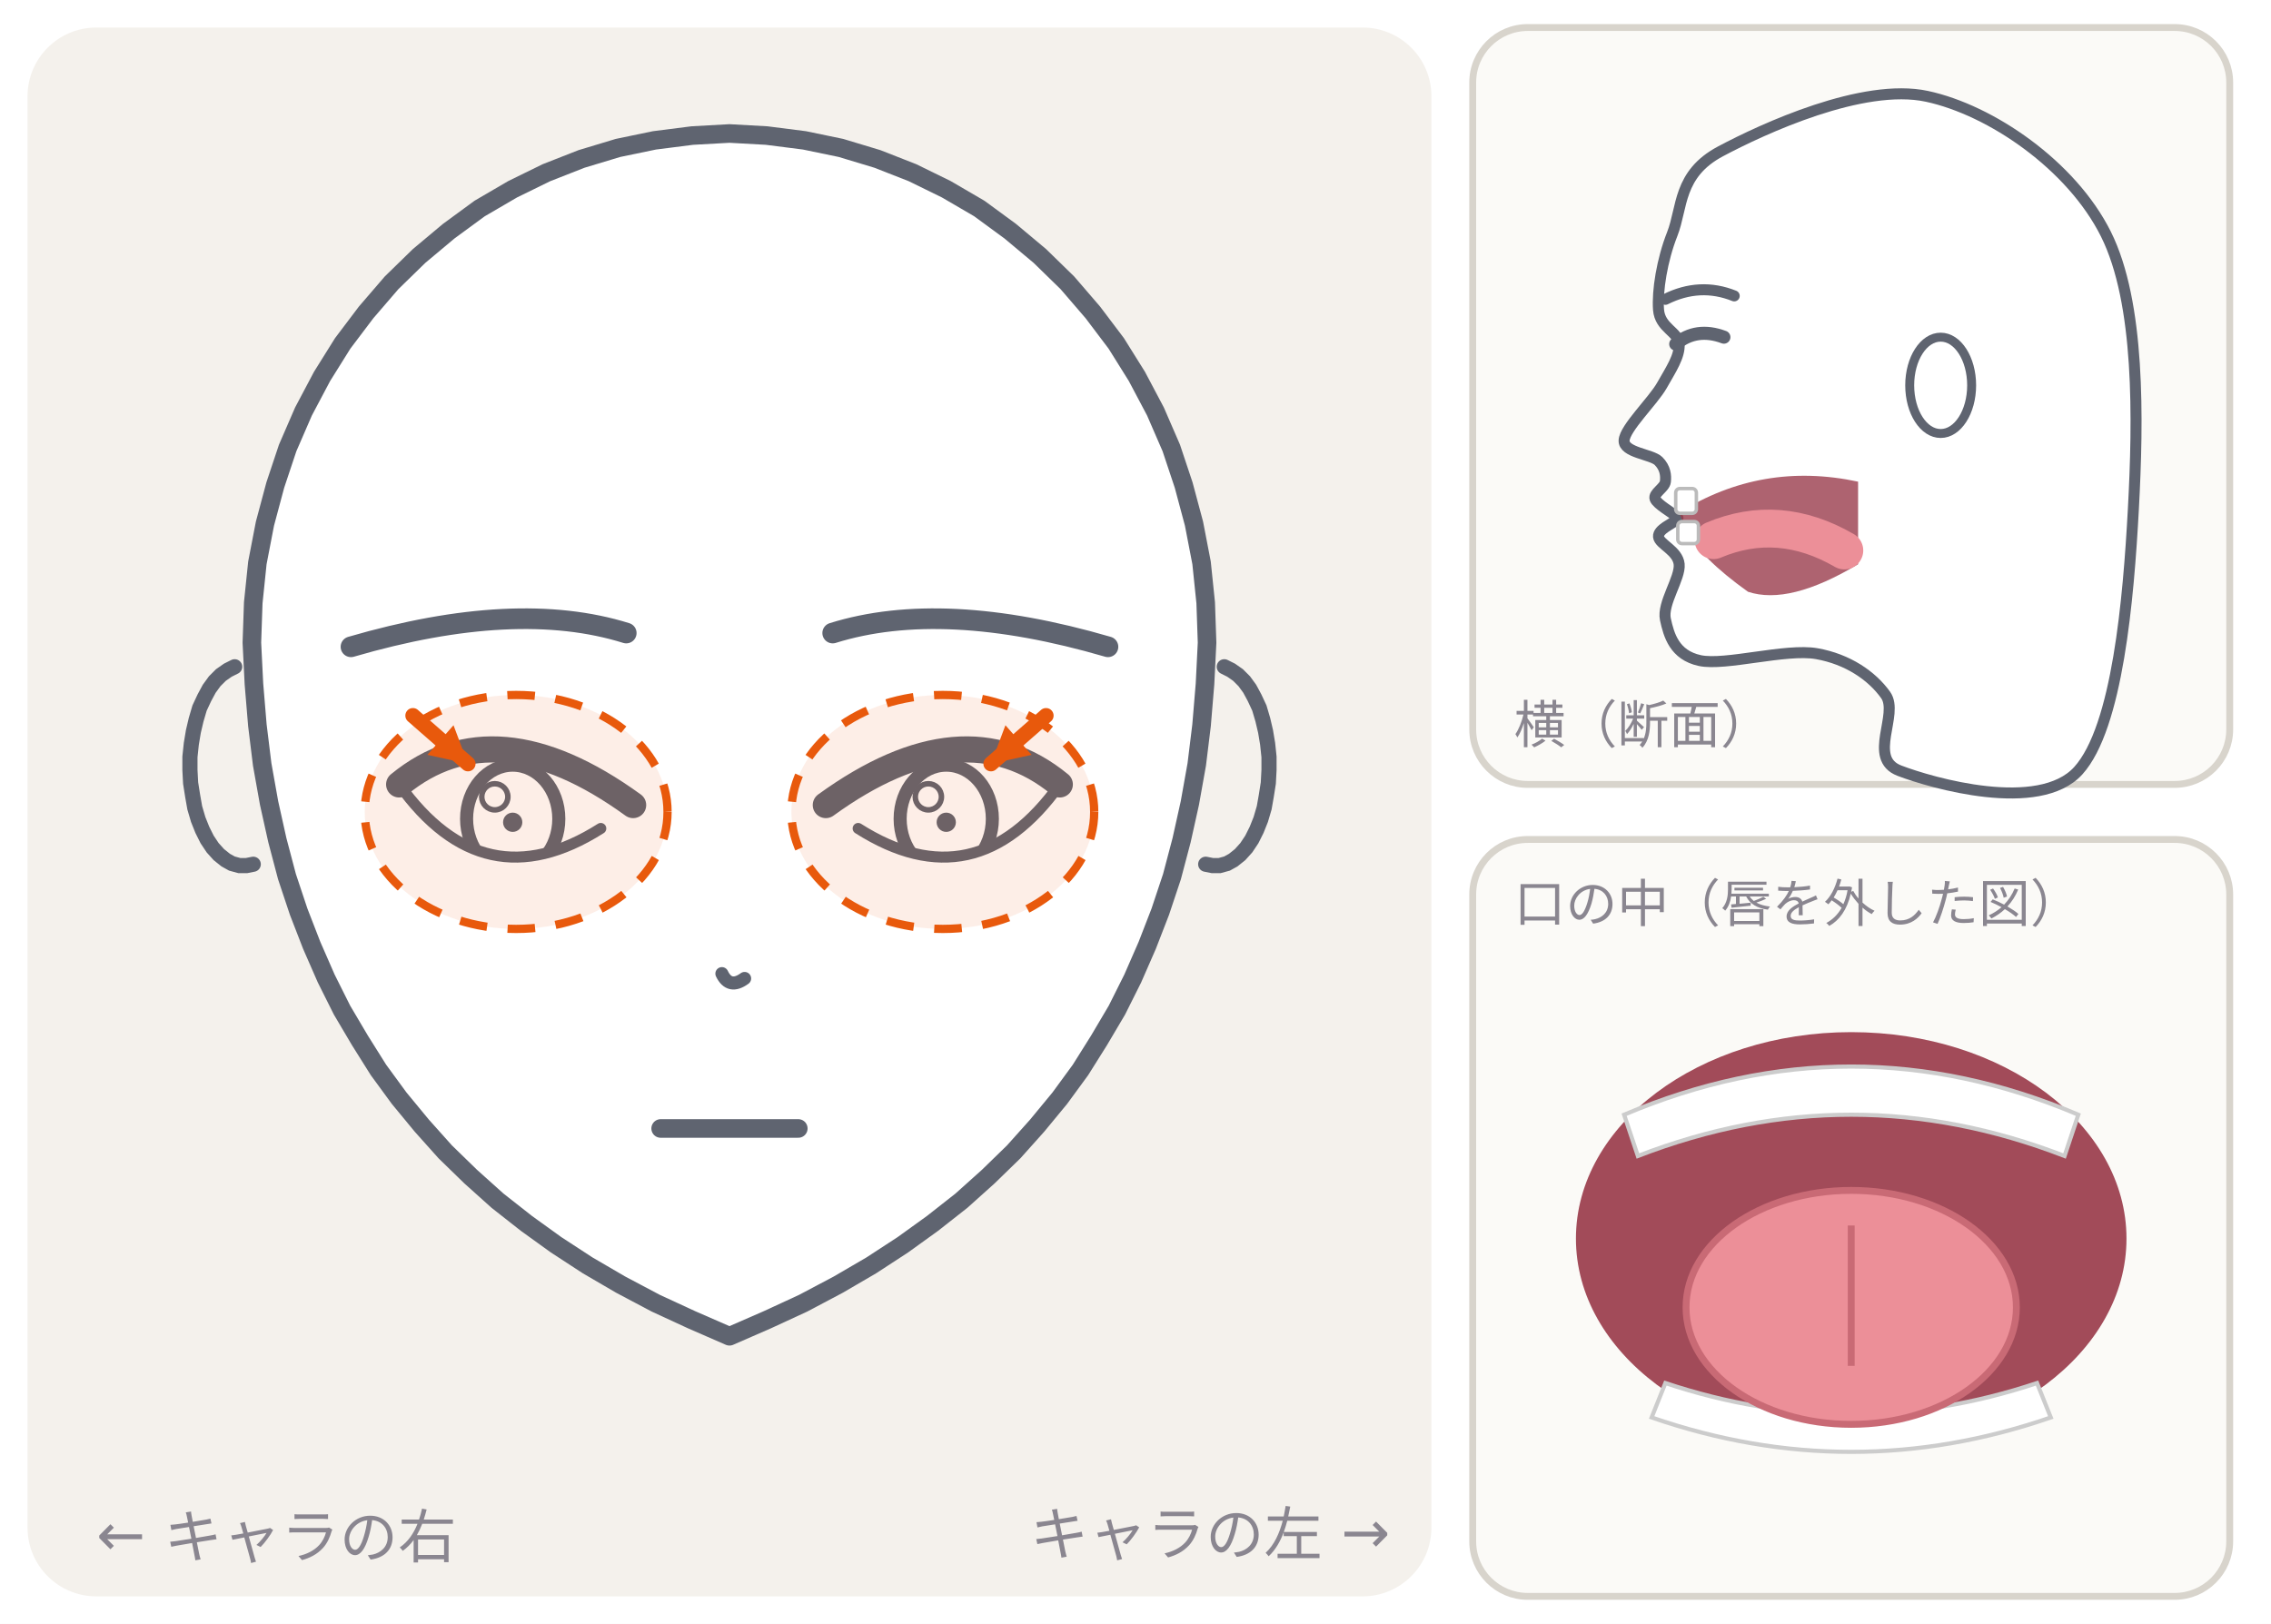
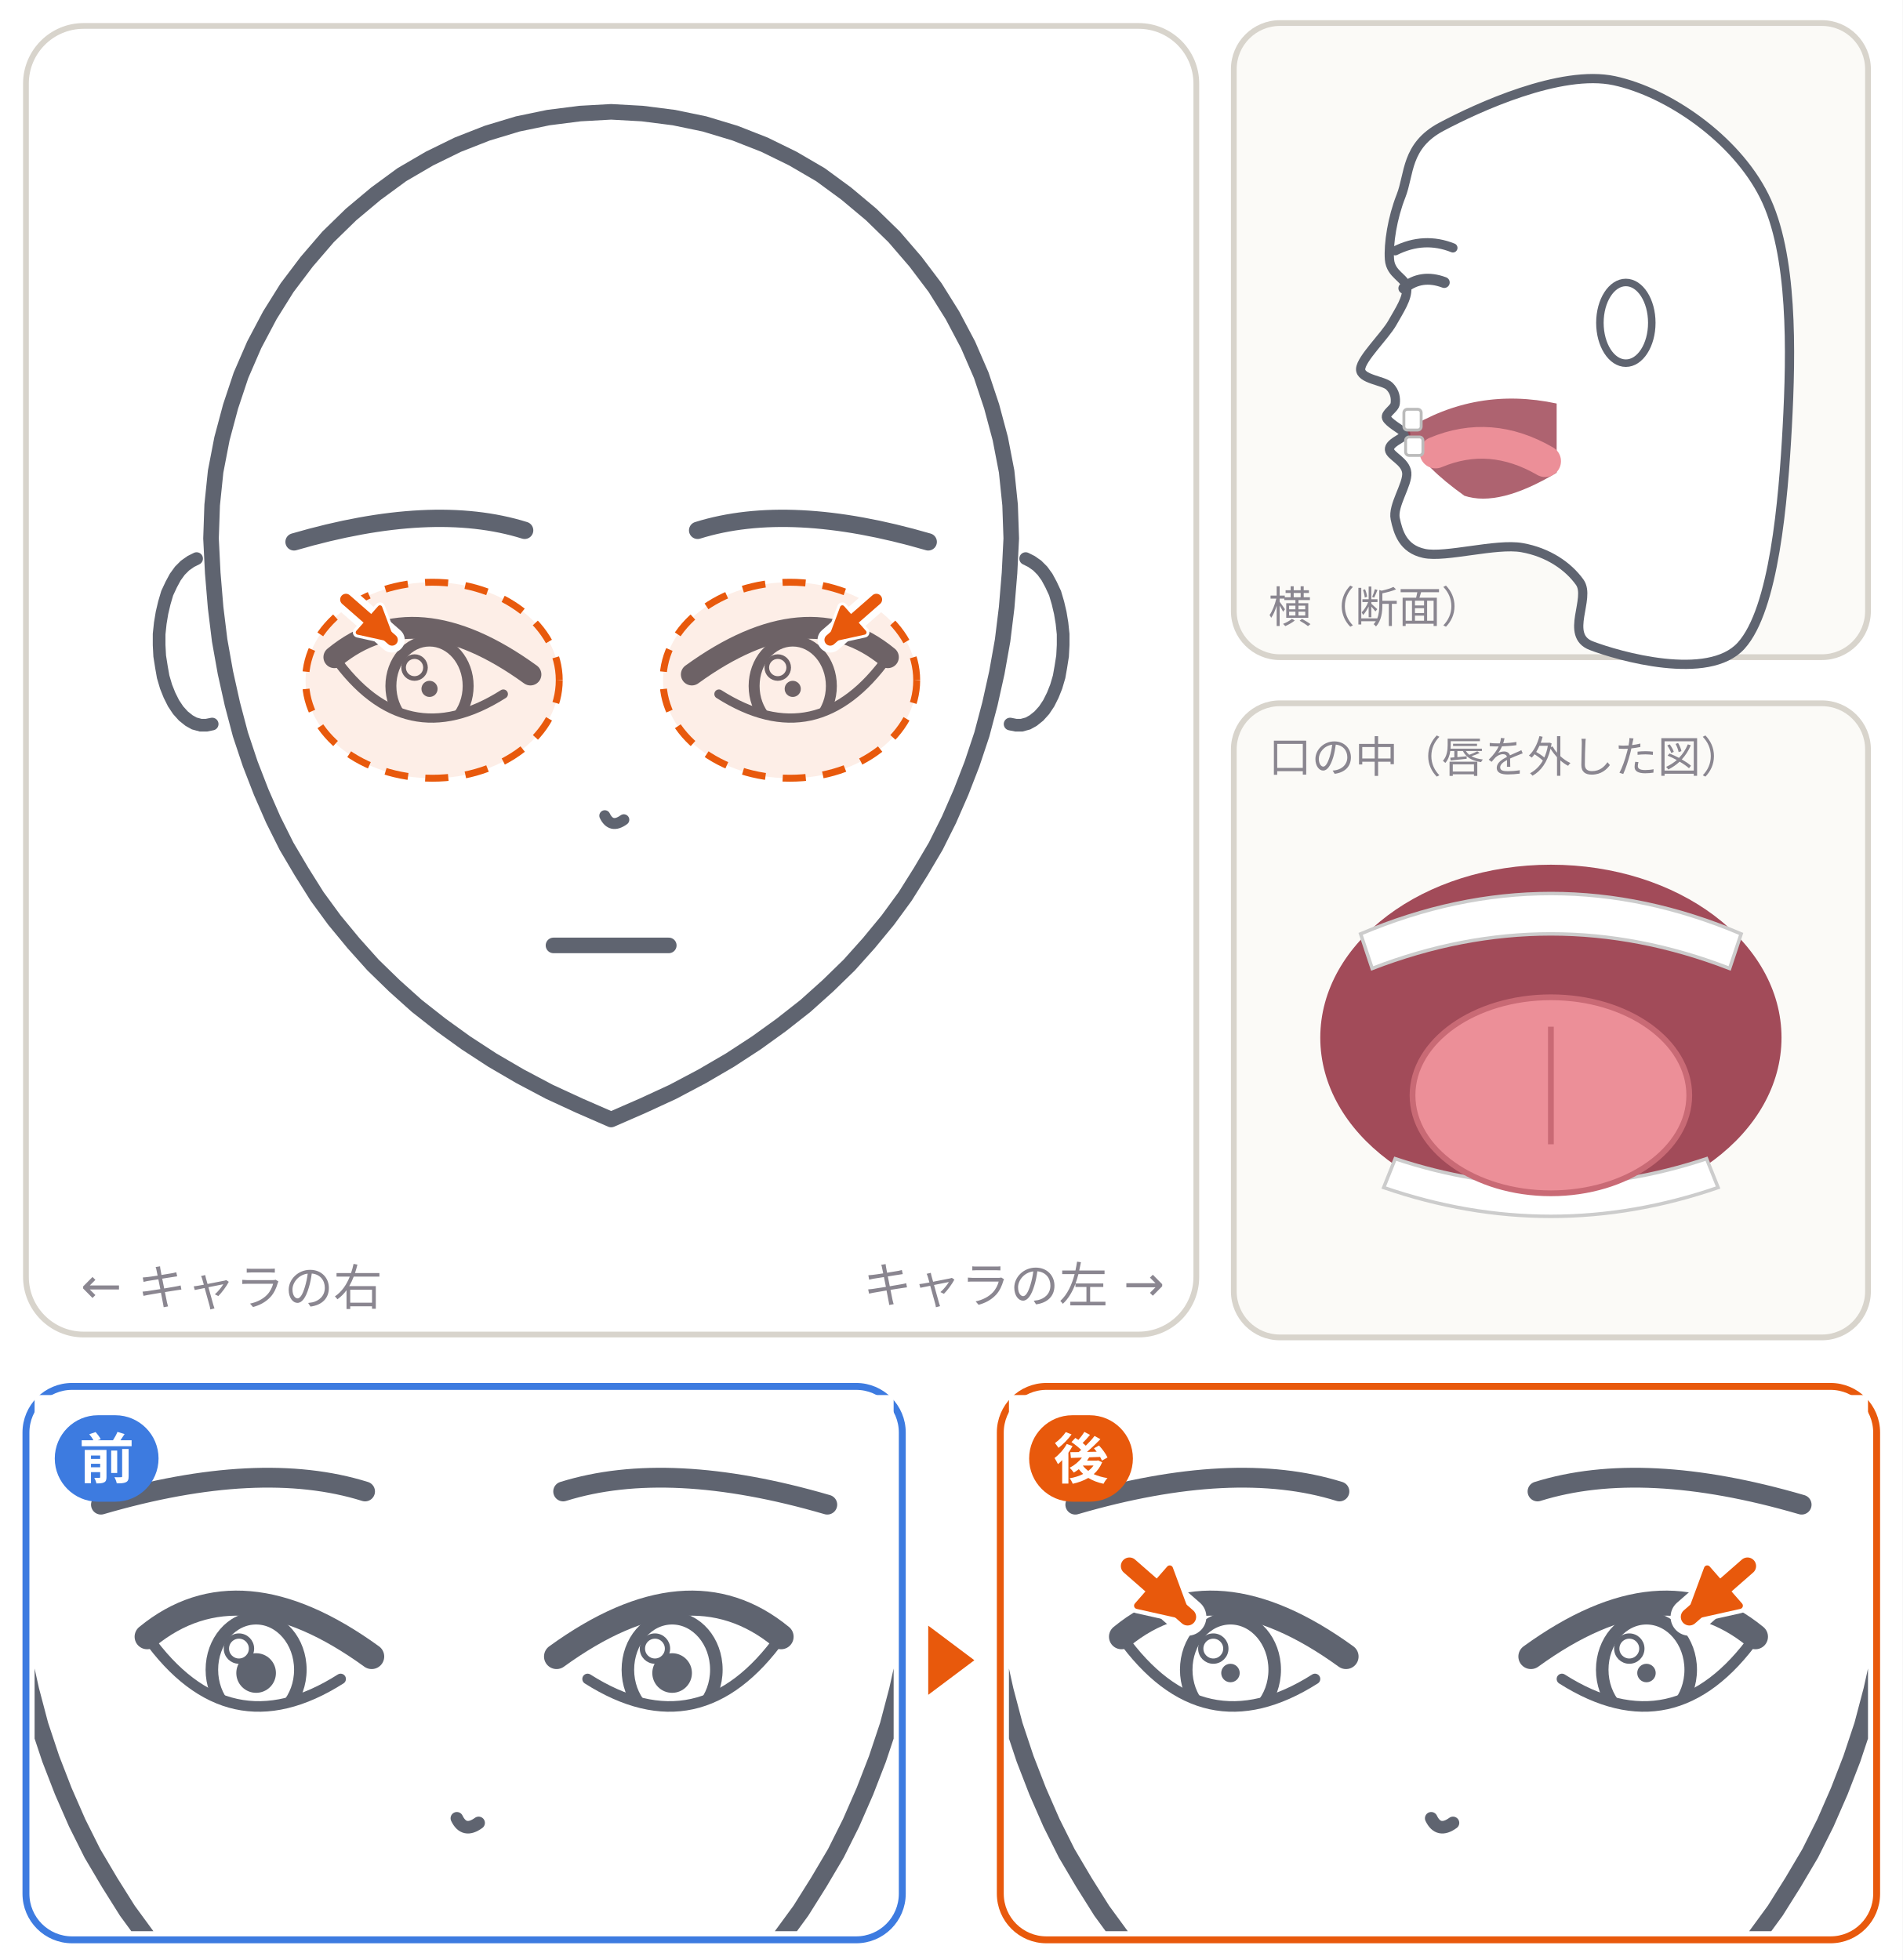
- <svg xmlns="http://www.w3.org/2000/svg" viewBox="0 0 330 236" width="330" height="236" font-family="system-ui, 'Segoe UI', 'Hiragino Sans', 'Noto Sans JP', sans-serif">
+ <svg xmlns="http://www.w3.org/2000/svg" viewBox="0 0 330 340" width="330" height="340" font-family="system-ui, 'Segoe UI', 'Hiragino Sans', 'Noto Sans JP', sans-serif">
  <defs>
    <linearGradient id="iris" x1="0" y1="0" x2="0" y2="1">
      <stop offset="0" stop-color="#3a2a4e" />
      <stop offset="0.55" stop-color="#8a6aa8" />
      <stop offset="1" stop-color="#c7a8e0" />
    </linearGradient>
  </defs>
-   <rect width="330" height="236" fill="#ffffff" />
-   <rect x="4" y="4" width="204" height="228" rx="10" fill="#f4f1ec" />
+   <rect width="330" height="340" fill="#ffffff" />
+   <rect x="4.5" y="4.5" width="203" height="227" rx="10" fill="#fff" stroke="#d8d4cc" />
  <g transform="translate(6,4)">
-     <path d="M171.9,92.9 L172.9,93.4 L173.9,94.1 L174.8,95 L175.6,96.1 L176.3,97.4 L177,98.9 L177.5,100.6 L177.9,102.3 L178.2,104.1 L178.4,106 L178.4,107.9 L178.3,109.8 L178,111.7 L177.7,113.4 L177.2,115.1 L176.6,116.6 L175.9,118 L175.1,119.2 L174.2,120.2 L173.2,121 L172.3,121.5 L171.2,121.8 L170.2,121.8 L169.2,121.6" fill="none" stroke="#5f6470" stroke-width="2.2" stroke-linecap="round" />
-     <path d="M28.1,92.9 L27.1,93.4 L26.1,94.1 L25.2,95 L24.4,96.1 L23.7,97.4 L23,98.9 L22.5,100.6 L22.1,102.3 L21.8,104.1 L21.6,106 L21.6,107.9 L21.7,109.8 L22,111.7 L22.3,113.4 L22.8,115.1 L23.4,116.6 L24.1,118 L24.9,119.2 L25.8,120.2 L26.8,121 L27.7,121.5 L28.8,121.8 L29.8,121.8 L30.8,121.6" fill="none" stroke="#5f6470" stroke-width="2.2" stroke-linecap="round" />
-     <path d="M30.6,89.4 L30.8,83.6 L31.4,77.8 L32.5,72.1 L34,66.5 L35.8,61.1 L38.1,55.8 L40.8,50.7 L43.8,45.9 L47.2,41.4 L50.9,37.1 L54.9,33.2 L59.2,29.6 L63.7,26.3 L68.5,23.5 L73.4,21.1 L78.5,19.1 L83.8,17.5 L89.1,16.4 L94.6,15.7 L100,15.4 L105.4,15.7 L110.9,16.4 L116.2,17.5 L121.5,19.1 L126.6,21.1 L131.5,23.5 L136.3,26.3 L140.8,29.6 L145.1,33.2 L149.1,37.1 L152.8,41.4 L156.2,45.9 L159.2,50.7 L161.9,55.8 L164.2,61.1 L166,66.5 L167.5,72.1 L168.6,77.8 L169.2,83.6 L169.4,89.4 L169.1,95.4 L168.6,101.4 L167.9,107.1 L166.9,112.7 L165.7,118.1 L164.3,123.4 L162.6,128.5 L160.7,133.4 L158.6,138.2 L156.3,142.8 L153.7,147.2 L151,151.5 L148,155.6 L144.7,159.6 L141.3,163.4 L137.6,167 L133.7,170.5 L129.5,173.8 L125.2,176.9 L120.6,179.9 L115.8,182.7 L110.7,185.4 L105.5,187.8 L100,190.2 L94.5,187.8 L89.3,185.4 L84.2,182.7 L79.4,179.9 L74.8,176.9 L70.5,173.8 L66.3,170.5 L62.4,167 L58.7,163.4 L55.3,159.6 L52,155.6 L49,151.5 L46.3,147.2 L43.7,142.8 L41.4,138.2 L39.3,133.4 L37.4,128.5 L35.7,123.4 L34.3,118.1 L33.1,112.7 L32.1,107.1 L31.4,101.4 L30.9,95.4 Z" fill="#ffffff" stroke="#5f6470" stroke-width="2.7" stroke-linejoin="round" />
-     <path d="M98.9,137.5 q1.1,2.3 3.3,0.7" fill="none" stroke="#5f6470" stroke-width="1.9" stroke-linecap="round" />
-     <path d="M110,160 L109.9,160 L109.7,160 L109.2,160 L108.7,160 L107.9,160 L107.1,160 L106.1,160 L105,160 L103.8,160 L102.6,160 L101.3,160 L100,160 L98.7,160 L97.4,160 L96.2,160 L95,160 L93.9,160 L92.9,160 L92.1,160 L91.3,160 L90.8,160 L90.3,160 L90.1,160 L90,160" fill="none" stroke="#5f6470" stroke-width="2.7" stroke-linecap="round" stroke-linejoin="round" />
-     <clipPath id="eyepupilSmallR">
-       <path d="M86,113 Q66,98.5 52,110 Q66,129.5 86,113 Z" />
-     </clipPath>
-     <path d="M86,113 Q66,98.5 52,110 Q66,129.5 86,113 Z" fill="#ffffff" />
-     <g clip-path="url(#eyepupilSmallR)">
-       <ellipse cx="68.5" cy="115" rx="6.7" ry="7.8" fill="#ffffff" stroke="#5f6470" stroke-width="1.9" />
-       <circle cx="68.5" cy="115.5" r="1.4" fill="#5f6470" />
-       <circle cx="65.9" cy="111.8" r="1.9" fill="#fff" stroke="#5f6470" stroke-width="0.8" />
+     <g>
+       <g transform="translate(0,0)">
+         <path d="M171.9,92.9 L172.9,93.4 L173.9,94.1 L174.8,95 L175.6,96.1 L176.3,97.4 L177,98.9 L177.5,100.6 L177.9,102.3 L178.2,104.1 L178.4,106 L178.4,107.9 L178.3,109.8 L178,111.7 L177.7,113.4 L177.2,115.1 L176.6,116.6 L175.9,118 L175.1,119.2 L174.2,120.2 L173.2,121 L172.3,121.5 L171.2,121.8 L170.2,121.8 L169.2,121.6" fill="none" stroke="#5f6470" stroke-width="2.2" stroke-linecap="round" />
+         <path d="M28.1,92.9 L27.1,93.4 L26.1,94.1 L25.2,95 L24.4,96.1 L23.7,97.4 L23,98.9 L22.5,100.6 L22.1,102.3 L21.8,104.1 L21.6,106 L21.6,107.9 L21.7,109.8 L22,111.7 L22.3,113.4 L22.8,115.1 L23.4,116.6 L24.1,118 L24.9,119.2 L25.8,120.2 L26.8,121 L27.7,121.5 L28.8,121.8 L29.8,121.8 L30.8,121.6" fill="none" stroke="#5f6470" stroke-width="2.2" stroke-linecap="round" />
+         <path d="M30.6,89.4 L30.8,83.6 L31.4,77.8 L32.5,72.1 L34,66.5 L35.8,61.1 L38.1,55.8 L40.8,50.7 L43.8,45.9 L47.2,41.4 L50.9,37.1 L54.9,33.2 L59.2,29.6 L63.7,26.3 L68.5,23.5 L73.4,21.1 L78.5,19.1 L83.8,17.5 L89.1,16.4 L94.6,15.7 L100,15.4 L105.4,15.7 L110.9,16.4 L116.2,17.5 L121.5,19.1 L126.6,21.1 L131.5,23.5 L136.3,26.3 L140.8,29.6 L145.1,33.2 L149.1,37.1 L152.8,41.4 L156.2,45.9 L159.2,50.7 L161.9,55.8 L164.2,61.1 L166,66.5 L167.5,72.1 L168.6,77.8 L169.2,83.6 L169.4,89.4 L169.1,95.4 L168.6,101.4 L167.9,107.1 L166.9,112.7 L165.7,118.1 L164.3,123.4 L162.6,128.5 L160.7,133.4 L158.6,138.2 L156.3,142.8 L153.7,147.2 L151,151.5 L148,155.6 L144.7,159.6 L141.3,163.4 L137.6,167 L133.7,170.5 L129.5,173.8 L125.2,176.9 L120.6,179.9 L115.8,182.7 L110.7,185.4 L105.5,187.8 L100,190.2 L94.5,187.8 L89.3,185.4 L84.2,182.7 L79.4,179.9 L74.8,176.9 L70.5,173.8 L66.3,170.5 L62.4,167 L58.7,163.4 L55.3,159.6 L52,155.6 L49,151.5 L46.3,147.2 L43.7,142.8 L41.4,138.2 L39.3,133.4 L37.4,128.5 L35.7,123.4 L34.3,118.1 L33.1,112.7 L32.1,107.1 L31.4,101.4 L30.9,95.4 Z" fill="#ffffff" stroke="#5f6470" stroke-width="2.7" stroke-linejoin="round" />
+         <path d="M98.9,137.5 q1.1,2.3 3.3,0.7" fill="none" stroke="#5f6470" stroke-width="1.9" stroke-linecap="round" />
+         <path d="M110,160 L109.9,160 L109.7,160 L109.2,160 L108.7,160 L107.9,160 L107.1,160 L106.1,160 L105,160 L103.8,160 L102.6,160 L101.3,160 L100,160 L98.7,160 L97.4,160 L96.2,160 L95,160 L93.9,160 L92.9,160 L92.1,160 L91.3,160 L90.8,160 L90.3,160 L90.1,160 L90,160" fill="none" stroke="#5f6470" stroke-width="2.7" stroke-linecap="round" stroke-linejoin="round" />
+         <clipPath id="eyepupilSmallR">
+           <path d="M86,113 Q66,98.5 52,110 Q66,129.5 86,113 Z" />
+         </clipPath>
+         <path d="M86,113 Q66,98.5 52,110 Q66,129.5 86,113 Z" fill="#ffffff" />
+         <g clip-path="url(#eyepupilSmallR)">
+           <ellipse cx="68.5" cy="115" rx="6.7" ry="7.8" fill="#ffffff" stroke="#5f6470" stroke-width="1.9" />
+           <circle cx="68.5" cy="115.5" r="1.4" fill="#5f6470" />
+           <circle cx="65.9" cy="111.8" r="1.9" fill="#fff" stroke="#5f6470" stroke-width="0.8" />
+         </g>
+         <path d="M81.3,116.4 Q64.3,127.2 52,110" fill="none" stroke="#5f6470" stroke-width="1.6" stroke-linecap="round" />
+         <path d="M86,113 Q66,98.5 52,110" fill="none" stroke="#5f6470" stroke-width="3.8" stroke-linecap="round" />
+         <clipPath id="eyepupilSmallL">
+           <path d="M114,113 Q134,98.5 148,110 Q134,129.5 114,113 Z" />
+         </clipPath>
+         <path d="M114,113 Q134,98.5 148,110 Q134,129.5 114,113 Z" fill="#ffffff" />
+         <g clip-path="url(#eyepupilSmallL)">
+           <ellipse cx="131.5" cy="115" rx="6.7" ry="7.8" fill="#ffffff" stroke="#5f6470" stroke-width="1.9" />
+           <circle cx="131.5" cy="115.5" r="1.4" fill="#5f6470" />
+           <circle cx="128.9" cy="111.8" r="1.9" fill="#fff" stroke="#5f6470" stroke-width="0.8" />
+         </g>
+         <path d="M118.7,116.4 Q135.7,127.2 148,110" fill="none" stroke="#5f6470" stroke-width="1.6" stroke-linecap="round" />
+         <path d="M114,113 Q134,98.5 148,110" fill="none" stroke="#5f6470" stroke-width="3.8" stroke-linecap="round" />
+         <path d="M85,88 Q69,83 45,90" fill="none" stroke="#5f6470" stroke-width="3" stroke-linecap="round" />
+         <path d="M115,88 Q131,83 155,90" fill="none" stroke="#5f6470" stroke-width="3" stroke-linecap="round" />
+         <ellipse cx="131" cy="114" rx="22" ry="17" fill="#e8590c" fill-opacity="0.10" stroke="#e8590c" stroke-width="1.2" stroke-dasharray="4 3" />
+         <ellipse cx="69" cy="114" rx="22" ry="17" fill="#e8590c" fill-opacity="0.10" stroke="#e8590c" stroke-width="1.2" stroke-dasharray="4 3" />
+       </g>
+       <line x1="146" y1="100" x2="138" y2="107" stroke="#ffffff" stroke-width="4.4" stroke-linecap="round" />
+       <polygon points="138,107 140.1,101.4 143.9,105.7" fill="#ffffff" stroke="#ffffff" stroke-width="1.8" stroke-linejoin="round" />
+       <line x1="146" y1="100" x2="138" y2="107" stroke="#e8590c" stroke-width="2" stroke-linecap="round" />
+       <polygon points="138,107 140.1,101.4 143.9,105.7" fill="#e8590c" stroke="#e8590c" stroke-width="0.8" stroke-linejoin="round" />
+       <line x1="54" y1="100" x2="62" y2="107" stroke="#ffffff" stroke-width="4.4" stroke-linecap="round" />
+       <polygon points="62,107 56.1,105.7 59.9,101.4" fill="#ffffff" stroke="#ffffff" stroke-width="1.8" stroke-linejoin="round" />
+       <line x1="54" y1="100" x2="62" y2="107" stroke="#e8590c" stroke-width="2" stroke-linecap="round" />
+       <polygon points="62,107 56.1,105.7 59.9,101.4" fill="#e8590c" stroke="#e8590c" stroke-width="0.8" stroke-linejoin="round" />
    </g>
-     <path d="M81.3,116.4 Q64.3,127.2 52,110" fill="none" stroke="#5f6470" stroke-width="1.6" stroke-linecap="round" />
-     <path d="M86,113 Q66,98.5 52,110" fill="none" stroke="#5f6470" stroke-width="3.8" stroke-linecap="round" />
-     <clipPath id="eyepupilSmallL">
-       <path d="M114,113 Q134,98.5 148,110 Q134,129.5 114,113 Z" />
-     </clipPath>
-     <path d="M114,113 Q134,98.5 148,110 Q134,129.5 114,113 Z" fill="#ffffff" />
-     <g clip-path="url(#eyepupilSmallL)">
-       <ellipse cx="131.5" cy="115" rx="6.7" ry="7.8" fill="#ffffff" stroke="#5f6470" stroke-width="1.9" />
-       <circle cx="131.5" cy="115.5" r="1.4" fill="#5f6470" />
-       <circle cx="128.9" cy="111.8" r="1.9" fill="#fff" stroke="#5f6470" stroke-width="0.8" />
-     </g>
-     <path d="M118.7,116.4 Q135.7,127.2 148,110" fill="none" stroke="#5f6470" stroke-width="1.6" stroke-linecap="round" />
-     <path d="M114,113 Q134,98.5 148,110" fill="none" stroke="#5f6470" stroke-width="3.8" stroke-linecap="round" />
-     <path d="M85,88 Q69,83 45,90" fill="none" stroke="#5f6470" stroke-width="3" stroke-linecap="round" />
-     <path d="M115,88 Q131,83 155,90" fill="none" stroke="#5f6470" stroke-width="3" stroke-linecap="round" />
-     <ellipse cx="131" cy="114" rx="22" ry="17" fill="#e8590c" fill-opacity="0.10" stroke="#e8590c" stroke-width="1.2" stroke-dasharray="4 3" />
-     <ellipse cx="69" cy="114" rx="22" ry="17" fill="#e8590c" fill-opacity="0.10" stroke="#e8590c" stroke-width="1.2" stroke-dasharray="4 3" />
-     <line x1="146" y1="100" x2="138" y2="107" stroke="#e8590c" stroke-width="2.2" stroke-linecap="round" />
-     <polygon points="138,107 140.1,101.4 143.9,105.7" fill="#e8590c" />
-     <line x1="54" y1="100" x2="62" y2="107" stroke="#e8590c" stroke-width="2.2" stroke-linecap="round" />
-     <polygon points="62,107 56.1,105.7 59.9,101.4" fill="#e8590c" />
  </g>
  <g transform="translate(214,4)">
    <rect x="0" y="0" width="110" height="110" rx="8" fill="#fbfaf7" stroke="#d8d4cc" />
    <path d="M36,18 C29.8,21.3 30.5,26.2 29,30 C27.5,33.8 26.8,38.3 27,41 C27.2,43.7 29.9,44.2 30,46 C30.1,47.8 28.8,49.7 27.5,52 C26.2,54.3 22.1,58.2 22,60 C21.9,61.8 26,62 27,63 C28,64 28.1,65.1 28,66 C27.9,66.9 26.2,67.7 26.5,68.5 C26.8,69.3 29,70.5 29.5,71 C30,71.5 29.9,71.1 29.5,71.6 C29.1,72.1 26.9,72.9 27,74 C27.1,75.1 29.8,76 30,78 C30.2,80 27.5,83.7 28,86 C28.5,88.3 29.3,91.2 33,92 C36.7,92.8 45.5,90.2 50,91 C54.5,91.8 58,94.2 60,97 C62,99.8 57.3,106.2 62,108 C66.7,109.8 82.3,114.3 88,108 C93.7,101.7 95.3,83 96,70 C96.7,57 97,40 92,30 C87,20 75.3,12 66,10 C56.7,8 42.2,14.7 36,18 Z" fill="#ffffff" stroke="#5f6470" stroke-width="1.6" />
    <path d="M30,70.5 Q42,63 56,66 L56,78 Q46,84 40,82 Q33,77 31,73 Z" fill="#9a3c4c" opacity="0.8" />
    <path d="M54,76 Q44.5,70.5 35,74.5" fill="none" stroke="#ec8f98" stroke-width="5.5" stroke-linecap="round" />
    <rect x="29.5" y="67" width="3" height="3.6" rx="0.6" fill="#fff" stroke="#bbb" stroke-width="0.5" />
    <rect x="29.8" y="71.8" width="3" height="3.2" rx="0.6" fill="#fff" stroke="#bbb" stroke-width="0.5" />
    <path d="M29.5,46 q3,-2.5 7,-1" fill="none" stroke="#5f6470" stroke-width="1.9" stroke-linecap="round" />
    <path d="M28,39.5 q5,-2.5 10,-0.5" fill="none" stroke="#5f6470" stroke-width="1.6" stroke-linecap="round" />
    <ellipse cx="68" cy="52" rx="4.5" ry="7" fill="#ffffff" stroke="#5f6470" stroke-width="1.3" />
    <text x="6" y="104" font-size="7.5" fill="#8a8690">横（断面）</text>
  </g>
  <g transform="translate(214,122)">
    <rect x="0" y="0" width="110" height="110" rx="8" fill="#fbfaf7" stroke="#d8d4cc" />
    <ellipse cx="55.0" cy="58" rx="40" ry="30" fill="#9a3c4c" opacity="0.92" />
    <path d="M22,40 Q55,26 88,40 L86,46 Q55,34 24,46 Z" fill="#ffffff" stroke="#ccc" stroke-width="0.6" />
    <path d="M26,84 Q55,94 84,84 L82,79 Q55,88 28,79 Z" fill="#ffffff" stroke="#ccc" stroke-width="0.6" />
    <g transform="rotate(0 55 68)">
      <ellipse cx="55" cy="68" rx="24" ry="17" fill="#ec8f98" stroke="#c96a75" stroke-width="1" />
      <line x1="55" y1="56.1" x2="55" y2="76.5" stroke="#c96a75" stroke-width="1" />
    </g>
    <text x="6" y="12" font-size="7.5" fill="#8a8690">口の中（唇を外した図）</text>
  </g>
  <text x="14" y="226" font-size="8.5" fill="#8a8690">← キャラの右</text>
  <text x="202" y="226" text-anchor="end" font-size="8.5" fill="#8a8690">キャラの左 →</text>
+   <rect x="4.5" y="240.5" width="152" height="96" rx="8" fill="#fff" stroke="#3d7be0" stroke-width="1.2" />
+   <svg x="6.0" y="242.0" width="149" height="93" viewBox="35 73.4 130 81.2" preserveAspectRatio="xMidYMid meet">
+     <g>
+       <g transform="translate(0,0)">
+         <path d="M171.9,92.9 L172.9,93.4 L173.9,94.1 L174.8,95 L175.6,96.1 L176.3,97.4 L177,98.9 L177.5,100.6 L177.9,102.3 L178.2,104.1 L178.4,106 L178.4,107.9 L178.3,109.8 L178,111.7 L177.7,113.4 L177.2,115.1 L176.6,116.6 L175.9,118 L175.1,119.2 L174.2,120.2 L173.2,121 L172.3,121.5 L171.2,121.8 L170.2,121.8 L169.2,121.6" fill="none" stroke="#5f6470" stroke-width="2.2" stroke-linecap="round" />
+         <path d="M28.1,92.9 L27.1,93.4 L26.1,94.1 L25.2,95 L24.4,96.1 L23.7,97.4 L23,98.9 L22.5,100.6 L22.1,102.3 L21.8,104.1 L21.6,106 L21.6,107.9 L21.7,109.8 L22,111.7 L22.3,113.4 L22.8,115.1 L23.4,116.6 L24.1,118 L24.9,119.2 L25.8,120.2 L26.8,121 L27.7,121.5 L28.8,121.8 L29.8,121.8 L30.8,121.6" fill="none" stroke="#5f6470" stroke-width="2.2" stroke-linecap="round" />
+         <path d="M30.6,89.4 L30.8,83.6 L31.4,77.8 L32.5,72.1 L34,66.5 L35.8,61.1 L38.1,55.8 L40.8,50.7 L43.8,45.9 L47.2,41.4 L50.9,37.1 L54.9,33.2 L59.2,29.6 L63.7,26.3 L68.5,23.5 L73.4,21.1 L78.5,19.1 L83.8,17.5 L89.1,16.4 L94.6,15.7 L100,15.4 L105.4,15.7 L110.9,16.4 L116.2,17.5 L121.5,19.1 L126.6,21.1 L131.5,23.5 L136.3,26.3 L140.8,29.6 L145.1,33.2 L149.1,37.1 L152.8,41.4 L156.2,45.9 L159.2,50.7 L161.9,55.8 L164.2,61.1 L166,66.5 L167.5,72.1 L168.6,77.8 L169.2,83.6 L169.4,89.4 L169.1,95.4 L168.6,101.4 L167.9,107.1 L166.9,112.7 L165.7,118.1 L164.3,123.4 L162.6,128.5 L160.7,133.4 L158.6,138.2 L156.3,142.8 L153.7,147.2 L151,151.5 L148,155.6 L144.7,159.6 L141.3,163.4 L137.6,167 L133.7,170.5 L129.5,173.8 L125.2,176.9 L120.6,179.9 L115.8,182.7 L110.7,185.4 L105.5,187.8 L100,190.2 L94.5,187.8 L89.3,185.4 L84.2,182.7 L79.4,179.9 L74.8,176.9 L70.5,173.8 L66.3,170.5 L62.4,167 L58.7,163.4 L55.3,159.6 L52,155.6 L49,151.5 L46.3,147.2 L43.7,142.8 L41.4,138.2 L39.3,133.4 L37.4,128.5 L35.7,123.4 L34.3,118.1 L33.1,112.7 L32.1,107.1 L31.4,101.4 L30.9,95.4 Z" fill="#ffffff" stroke="#5f6470" stroke-width="2.7" stroke-linejoin="round" />
+         <path d="M98.9,137.5 q1.1,2.3 3.3,0.7" fill="none" stroke="#5f6470" stroke-width="1.9" stroke-linecap="round" />
+         <path d="M110,160 L109.9,160 L109.7,160 L109.2,160 L108.7,160 L107.9,160 L107.1,160 L106.1,160 L105,160 L103.8,160 L102.6,160 L101.3,160 L100,160 L98.7,160 L97.4,160 L96.2,160 L95,160 L93.9,160 L92.9,160 L92.1,160 L91.3,160 L90.8,160 L90.3,160 L90.1,160 L90,160" fill="none" stroke="#5f6470" stroke-width="2.7" stroke-linecap="round" stroke-linejoin="round" />
+         <clipPath id="eyepupilSmallbR">
+           <path d="M86,113 Q66,98.5 52,110 Q66,129.5 86,113 Z" />
+         </clipPath>
+         <path d="M86,113 Q66,98.5 52,110 Q66,129.5 86,113 Z" fill="#ffffff" />
+         <g clip-path="url(#eyepupilSmallbR)">
+           <ellipse cx="68.5" cy="115" rx="6.7" ry="7.8" fill="#ffffff" stroke="#5f6470" stroke-width="1.9" />
+           <circle cx="68.5" cy="115.5" r="3" fill="#5f6470" />
+           <circle cx="65.9" cy="111.8" r="1.9" fill="#fff" stroke="#5f6470" stroke-width="0.8" />
+         </g>
+         <path d="M81.3,116.4 Q64.3,127.2 52,110" fill="none" stroke="#5f6470" stroke-width="1.6" stroke-linecap="round" />
+         <path d="M86,113 Q66,98.5 52,110" fill="none" stroke="#5f6470" stroke-width="3.8" stroke-linecap="round" />
+         <clipPath id="eyepupilSmallbL">
+           <path d="M114,113 Q134,98.5 148,110 Q134,129.5 114,113 Z" />
+         </clipPath>
+         <path d="M114,113 Q134,98.5 148,110 Q134,129.5 114,113 Z" fill="#ffffff" />
+         <g clip-path="url(#eyepupilSmallbL)">
+           <ellipse cx="131.5" cy="115" rx="6.7" ry="7.8" fill="#ffffff" stroke="#5f6470" stroke-width="1.9" />
+           <circle cx="131.5" cy="115.5" r="3" fill="#5f6470" />
+           <circle cx="128.9" cy="111.8" r="1.9" fill="#fff" stroke="#5f6470" stroke-width="0.8" />
+         </g>
+         <path d="M118.7,116.4 Q135.7,127.2 148,110" fill="none" stroke="#5f6470" stroke-width="1.6" stroke-linecap="round" />
+         <path d="M114,113 Q134,98.5 148,110" fill="none" stroke="#5f6470" stroke-width="3.8" stroke-linecap="round" />
+         <path d="M85,88 Q69,83 45,90" fill="none" stroke="#5f6470" stroke-width="3" stroke-linecap="round" />
+         <path d="M115,88 Q131,83 155,90" fill="none" stroke="#5f6470" stroke-width="3" stroke-linecap="round" />
+       </g>
+     </g>
+   </svg>
+   <rect x="9.5" y="245.5" width="18" height="15" rx="7.5" fill="#3d7be0" />
+   <text x="18.5" y="256.5" text-anchor="middle" font-size="9.5" font-weight="bold" fill="#fff">前</text>
+   <rect x="173.5" y="240.5" width="152" height="96" rx="8" fill="#fff" stroke="#e8590c" stroke-width="1.2" />
+   <svg x="175.0" y="242.0" width="149" height="93" viewBox="35 73.4 130 81.2" preserveAspectRatio="xMidYMid meet">
+     <g>
+       <g transform="translate(0,0)">
+         <path d="M171.9,92.9 L172.9,93.4 L173.9,94.1 L174.8,95 L175.6,96.1 L176.3,97.4 L177,98.9 L177.5,100.6 L177.9,102.3 L178.2,104.1 L178.4,106 L178.4,107.9 L178.3,109.8 L178,111.7 L177.7,113.4 L177.2,115.1 L176.6,116.6 L175.9,118 L175.1,119.2 L174.2,120.2 L173.2,121 L172.3,121.5 L171.2,121.8 L170.2,121.8 L169.2,121.6" fill="none" stroke="#5f6470" stroke-width="2.2" stroke-linecap="round" />
+         <path d="M28.1,92.9 L27.1,93.4 L26.1,94.1 L25.2,95 L24.4,96.1 L23.7,97.4 L23,98.9 L22.5,100.6 L22.1,102.3 L21.8,104.1 L21.6,106 L21.6,107.9 L21.7,109.8 L22,111.7 L22.3,113.4 L22.8,115.1 L23.4,116.6 L24.1,118 L24.9,119.2 L25.8,120.2 L26.8,121 L27.7,121.5 L28.8,121.8 L29.8,121.8 L30.8,121.6" fill="none" stroke="#5f6470" stroke-width="2.2" stroke-linecap="round" />
+         <path d="M30.6,89.4 L30.8,83.6 L31.4,77.8 L32.5,72.1 L34,66.5 L35.8,61.1 L38.1,55.8 L40.8,50.7 L43.8,45.9 L47.2,41.4 L50.9,37.1 L54.9,33.2 L59.2,29.6 L63.7,26.3 L68.5,23.5 L73.4,21.1 L78.5,19.1 L83.8,17.5 L89.1,16.4 L94.6,15.7 L100,15.4 L105.4,15.7 L110.9,16.4 L116.2,17.5 L121.5,19.1 L126.6,21.1 L131.5,23.5 L136.3,26.3 L140.8,29.6 L145.1,33.2 L149.1,37.1 L152.8,41.4 L156.2,45.9 L159.2,50.7 L161.9,55.8 L164.2,61.1 L166,66.5 L167.5,72.1 L168.6,77.8 L169.2,83.6 L169.4,89.4 L169.1,95.4 L168.6,101.4 L167.9,107.1 L166.9,112.7 L165.7,118.1 L164.3,123.4 L162.6,128.5 L160.7,133.4 L158.6,138.2 L156.3,142.8 L153.7,147.2 L151,151.5 L148,155.6 L144.7,159.6 L141.3,163.4 L137.6,167 L133.7,170.5 L129.5,173.8 L125.2,176.9 L120.6,179.9 L115.8,182.7 L110.7,185.4 L105.5,187.8 L100,190.2 L94.5,187.8 L89.3,185.4 L84.2,182.7 L79.4,179.9 L74.8,176.9 L70.5,173.8 L66.3,170.5 L62.4,167 L58.7,163.4 L55.3,159.6 L52,155.6 L49,151.5 L46.3,147.2 L43.7,142.8 L41.4,138.2 L39.3,133.4 L37.4,128.5 L35.7,123.4 L34.3,118.1 L33.1,112.7 L32.1,107.1 L31.4,101.4 L30.9,95.4 Z" fill="#ffffff" stroke="#5f6470" stroke-width="2.7" stroke-linejoin="round" />
+         <path d="M98.9,137.5 q1.1,2.3 3.3,0.7" fill="none" stroke="#5f6470" stroke-width="1.9" stroke-linecap="round" />
+         <path d="M110,160 L109.9,160 L109.7,160 L109.2,160 L108.7,160 L107.9,160 L107.1,160 L106.1,160 L105,160 L103.8,160 L102.6,160 L101.3,160 L100,160 L98.7,160 L97.4,160 L96.2,160 L95,160 L93.9,160 L92.9,160 L92.1,160 L91.3,160 L90.8,160 L90.3,160 L90.1,160 L90,160" fill="none" stroke="#5f6470" stroke-width="2.7" stroke-linecap="round" stroke-linejoin="round" />
+         <clipPath id="eyepupilSmallaR">
+           <path d="M86,113 Q66,98.5 52,110 Q66,129.5 86,113 Z" />
+         </clipPath>
+         <path d="M86,113 Q66,98.5 52,110 Q66,129.5 86,113 Z" fill="#ffffff" />
+         <g clip-path="url(#eyepupilSmallaR)">
+           <ellipse cx="68.5" cy="115" rx="6.7" ry="7.8" fill="#ffffff" stroke="#5f6470" stroke-width="1.9" />
+           <circle cx="68.5" cy="115.5" r="1.4" fill="#5f6470" />
+           <circle cx="65.9" cy="111.8" r="1.9" fill="#fff" stroke="#5f6470" stroke-width="0.8" />
+         </g>
+         <path d="M81.3,116.4 Q64.3,127.2 52,110" fill="none" stroke="#5f6470" stroke-width="1.6" stroke-linecap="round" />
+         <path d="M86,113 Q66,98.5 52,110" fill="none" stroke="#5f6470" stroke-width="3.8" stroke-linecap="round" />
+         <clipPath id="eyepupilSmallaL">
+           <path d="M114,113 Q134,98.5 148,110 Q134,129.5 114,113 Z" />
+         </clipPath>
+         <path d="M114,113 Q134,98.5 148,110 Q134,129.5 114,113 Z" fill="#ffffff" />
+         <g clip-path="url(#eyepupilSmallaL)">
+           <ellipse cx="131.5" cy="115" rx="6.7" ry="7.8" fill="#ffffff" stroke="#5f6470" stroke-width="1.9" />
+           <circle cx="131.5" cy="115.5" r="1.4" fill="#5f6470" />
+           <circle cx="128.9" cy="111.8" r="1.9" fill="#fff" stroke="#5f6470" stroke-width="0.8" />
+         </g>
+         <path d="M118.7,116.4 Q135.7,127.2 148,110" fill="none" stroke="#5f6470" stroke-width="1.6" stroke-linecap="round" />
+         <path d="M114,113 Q134,98.5 148,110" fill="none" stroke="#5f6470" stroke-width="3.8" stroke-linecap="round" />
+         <path d="M85,88 Q69,83 45,90" fill="none" stroke="#5f6470" stroke-width="3" stroke-linecap="round" />
+         <path d="M115,88 Q131,83 155,90" fill="none" stroke="#5f6470" stroke-width="3" stroke-linecap="round" />
+       </g>
+       <line x1="146.8" y1="99.3" x2="138" y2="107" stroke="#ffffff" stroke-width="5.7" stroke-linecap="round" />
+       <polygon points="138,107 140.7,99.7 145.6,105.3" fill="#ffffff" stroke="#ffffff" stroke-width="2.3" stroke-linejoin="round" />
+       <line x1="146.8" y1="99.3" x2="138" y2="107" stroke="#e8590c" stroke-width="2.6" stroke-linecap="round" />
+       <polygon points="138,107 140.7,99.7 145.6,105.3" fill="#e8590c" stroke="#e8590c" stroke-width="1" stroke-linejoin="round" />
+       <line x1="53.2" y1="99.3" x2="62" y2="107" stroke="#ffffff" stroke-width="5.7" stroke-linecap="round" />
+       <polygon points="62,107 54.4,105.3 59.3,99.7" fill="#ffffff" stroke="#ffffff" stroke-width="2.3" stroke-linejoin="round" />
+       <line x1="53.2" y1="99.3" x2="62" y2="107" stroke="#e8590c" stroke-width="2.6" stroke-linecap="round" />
+       <polygon points="62,107 54.4,105.3 59.3,99.7" fill="#e8590c" stroke="#e8590c" stroke-width="1" stroke-linejoin="round" />
+     </g>
+   </svg>
+   <rect x="178.5" y="245.5" width="18" height="15" rx="7.5" fill="#e8590c" />
+   <text x="187.5" y="256.5" text-anchor="middle" font-size="9.5" font-weight="bold" fill="#fff">後</text>
+   <polygon points="161,282 169,288 161,294" fill="#e8590c" />
</svg>
